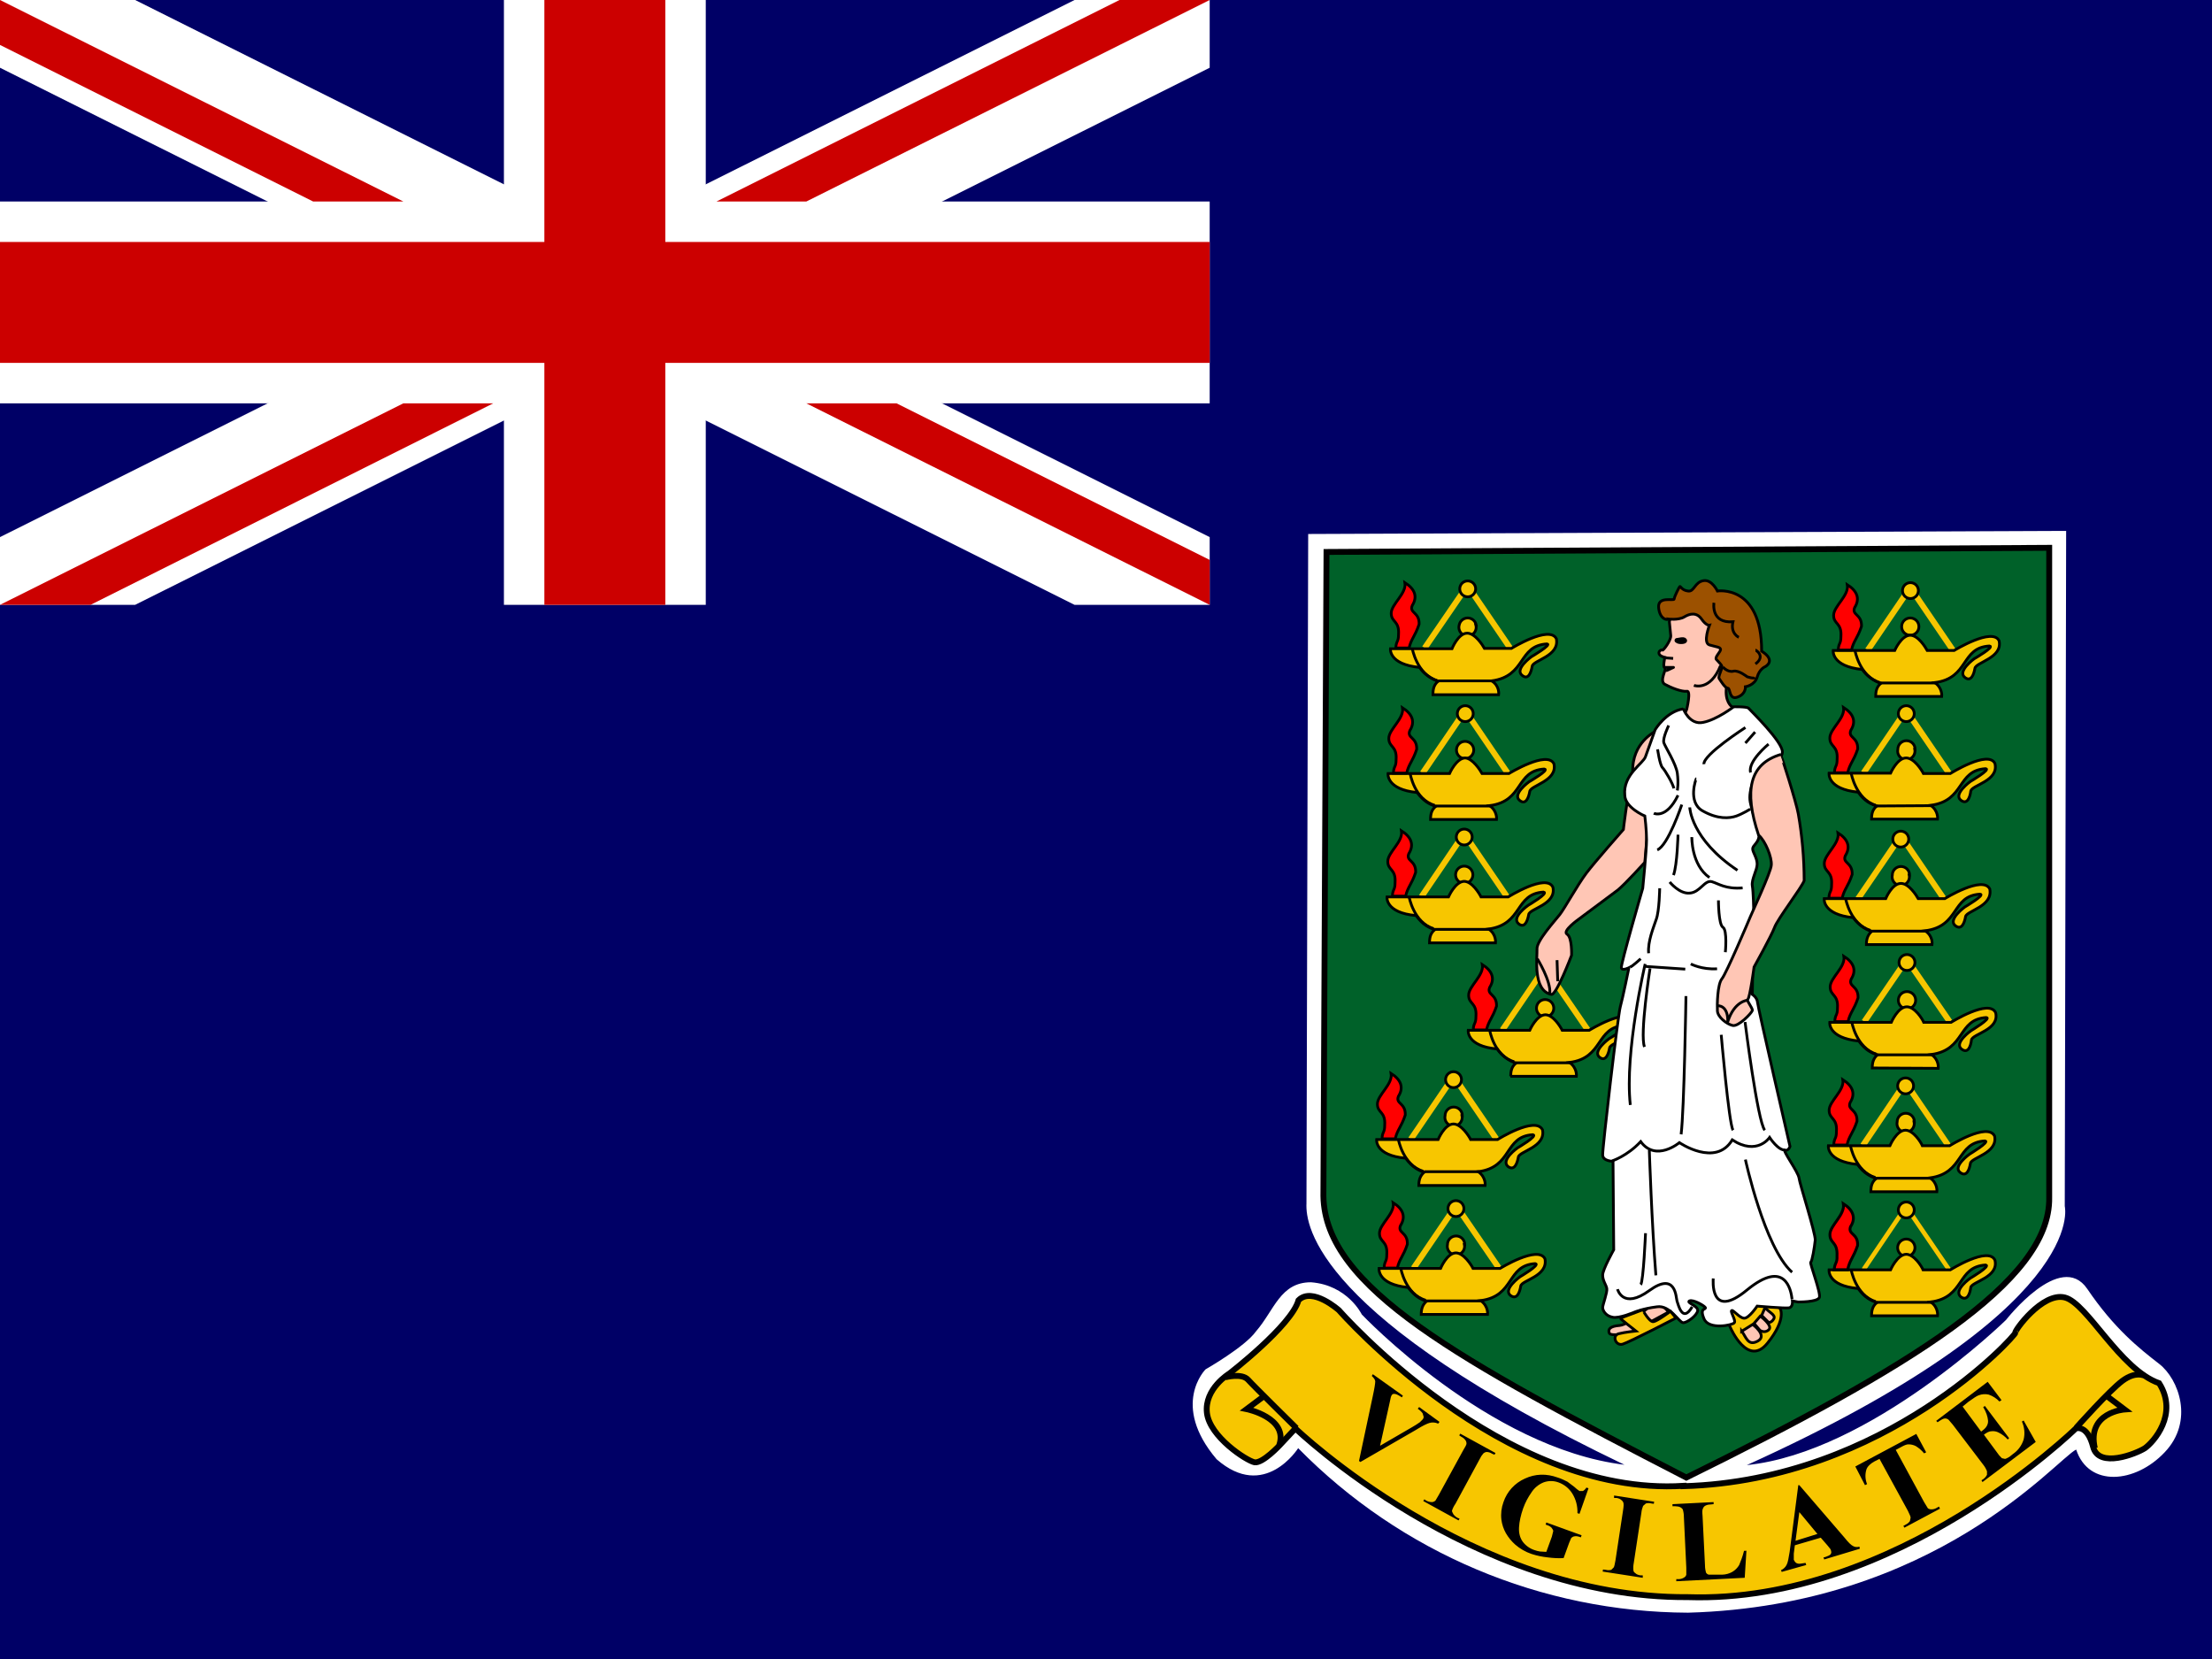
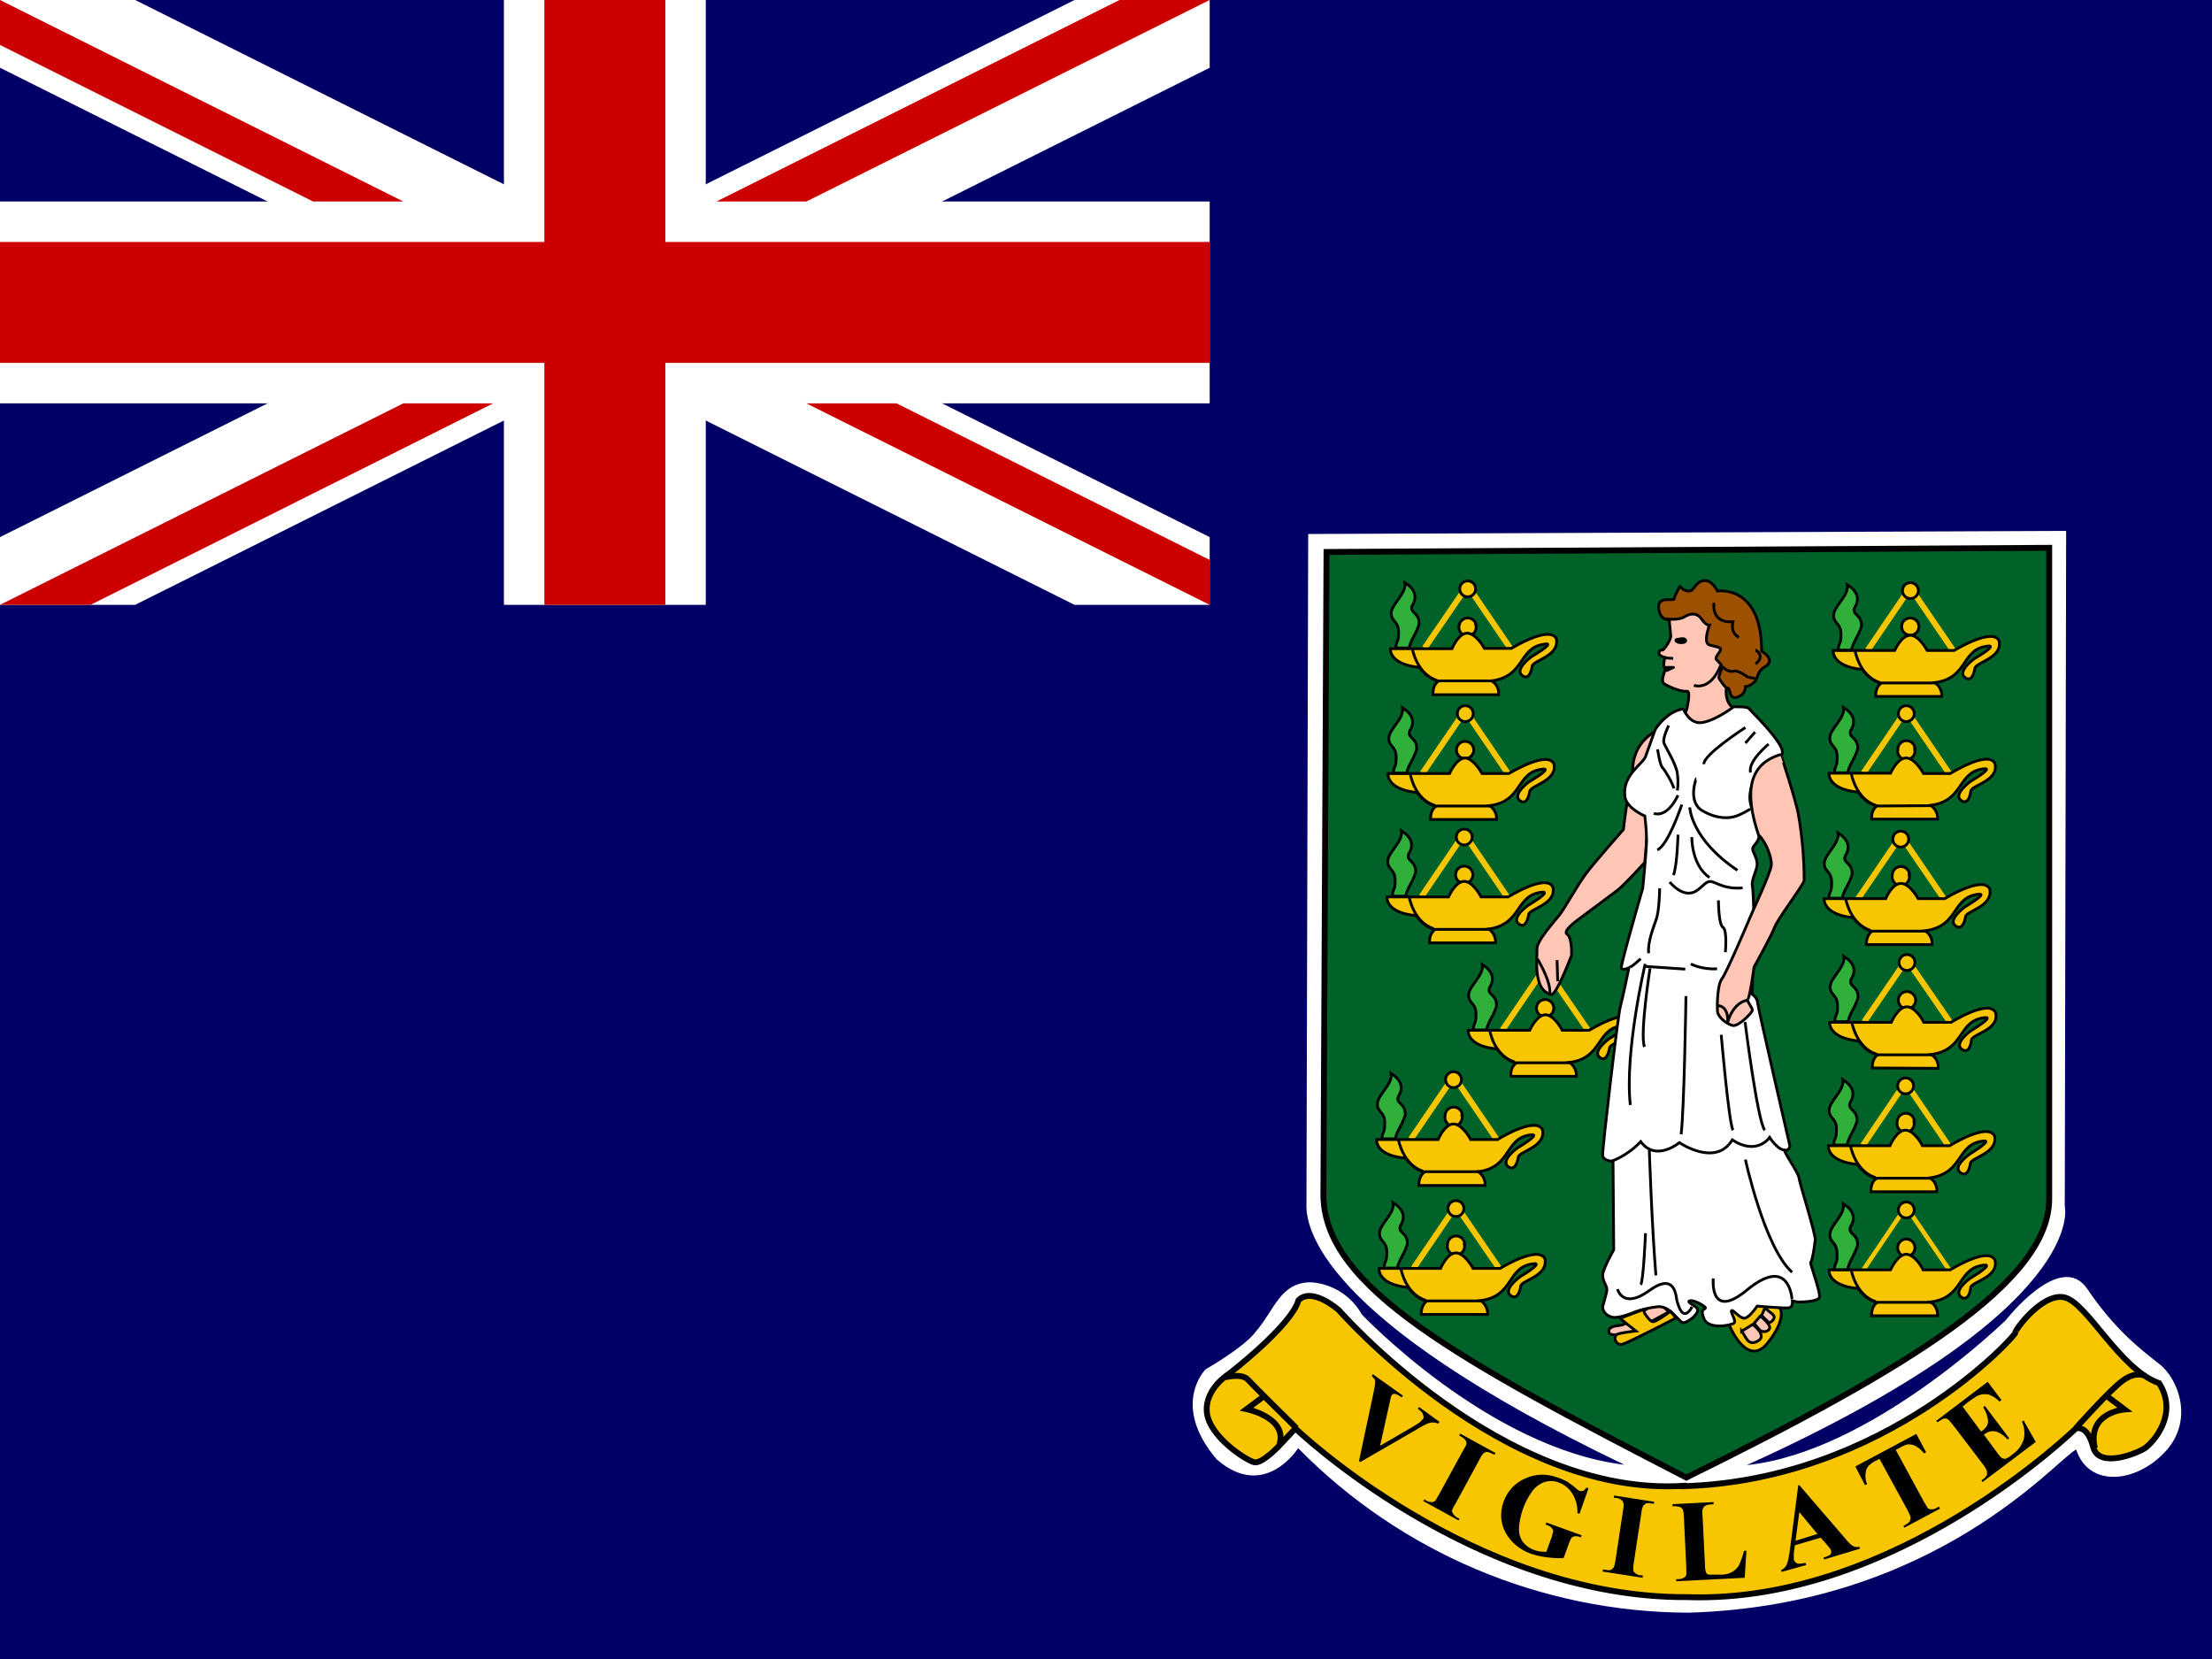
<svg xmlns="http://www.w3.org/2000/svg" xmlns:xlink="http://www.w3.org/1999/xlink" id="flag-icon-css-vg" width="640" height="480">
  <defs>
    <linearGradient id="a">
-       <stop offset="0" stop-color="red" />
+       <stop offset="0" stop-color="#30AF3B" />
      <stop offset="1" stop-color="#ff0" />
    </linearGradient>
    <linearGradient id="c" x1="103.1" x2="92.5" y1="111.3" y2="107.8" gradientTransform="matrix(.64274 0 0 1.4534 -94.7 29.2)" gradientUnits="userSpaceOnUse" xlink:href="#a" />
    <linearGradient id="d" x1="103.1" x2="92.5" y1="111.3" y2="107.8" gradientTransform="matrix(.64274 0 0 1.4534 -94.7 30.2)" gradientUnits="userSpaceOnUse" xlink:href="#a" />
    <linearGradient id="e" x1="103.1" x2="92.5" y1="111.3" y2="107.8" gradientTransform="matrix(.64274 0 0 1.4534 -98 31)" gradientUnits="userSpaceOnUse" xlink:href="#a" />
    <linearGradient id="f" x1="103.1" x2="92.5" y1="111.3" y2="107.8" gradientTransform="matrix(.64274 0 0 1.4534 -94.7 32)" gradientUnits="userSpaceOnUse" xlink:href="#a" />
    <linearGradient id="g" x1="103.1" x2="92.5" y1="111.3" y2="107.8" gradientTransform="matrix(.64274 0 0 1.4534 -94.8 32.8)" gradientUnits="userSpaceOnUse" xlink:href="#a" />
    <linearGradient id="h" x1="103.1" x2="92.5" y1="111.3" y2="107.8" gradientTransform="matrix(.64274 0 0 1.4534 -94.8 33.8)" gradientUnits="userSpaceOnUse" xlink:href="#a" />
    <linearGradient id="i" x1="103.1" x2="92.5" y1="111.3" y2="107.8" gradientTransform="matrix(.64274 0 0 1.4534 -98 33.7)" gradientUnits="userSpaceOnUse" xlink:href="#a" />
    <linearGradient id="j" x1="103.1" x2="92.5" y1="111.3" y2="107.8" gradientTransform="matrix(.64274 0 0 1.4534 -98 32.8)" gradientUnits="userSpaceOnUse" xlink:href="#a" />
    <linearGradient id="k" x1="103.1" x2="92.5" y1="111.3" y2="107.8" gradientTransform="matrix(.64274 0 0 1.4534 -98 32)" gradientUnits="userSpaceOnUse" xlink:href="#a" />
    <linearGradient id="l" x1="103.1" x2="92.5" y1="111.3" y2="107.8" gradientTransform="matrix(.8281 0 0 1.8726 602.8 148.2)" gradientUnits="userSpaceOnUse" xlink:href="#a" />
    <linearGradient id="m" x1="103.1" x2="92.5" y1="111.3" y2="107.8" gradientTransform="matrix(.64274 0 0 1.4534 -98 30.1)" gradientUnits="userSpaceOnUse" xlink:href="#a" />
    <linearGradient id="n" x1="103.1" x2="92.5" y1="111.3" y2="107.8" gradientTransform="matrix(.64274 0 0 1.4534 -95.3 31)" gradientUnits="userSpaceOnUse" xlink:href="#a" />
    <clipPath id="b">
      <path fill-opacity=".7" d="M0 0h640v480H0z" />
    </clipPath>
  </defs>
  <g clip-path="url(#b)">
    <path fill="#006" d="M0 0h960v480H0z" />
    <path fill="#006" fill-rule="evenodd" d="M0 0h350v175H0z" />
    <g stroke-width="1pt">
      <path fill="#fff" d="M0 0v19.6L310.9 175H350v-19.6L39.1 0H0zm350 0v19.6L39.1 175H0v-19.6L310.9 0H350z" />
      <path fill="#fff" d="M145.8 0v175h58.4V0h-58.4zM0 58.3v58.4h350V58.3H0z" />
      <path fill="#c00" d="M0 70v35h350V70H0zM157.5 0v175h35V0h-35zM0 175l116.7-58.3h26L26.2 175H0zM0 0l116.7 58.3H90.6L0 13V0zm207.3 58.3L323.9 0H350L233.3 58.3h-26zM350 175l-116.7-58.3h26.1L350 162v13z" />
    </g>
    <path fill="#fff" fill-rule="evenodd" d="M378.5 154.5l219.3-.9-.4 195.4s7.7 29.7-92 74.9c35.9-3.7 75-42 75-42s15.8-20.3 23.5-9c7.8 11.5 15 17.2 20.8 21.7 5.7 4.4 10.2 16.6 1.6 25.6-8.5 9-22 10.2-25.6-.8-5.7 2.8-40.7 45.2-112.3 47.2A159 159 0 0 1 375.6 419s-9.7 15.4-23.6 3.2c-13.4-15.8-3.2-26-3.2-26s11.4-6.5 14.6-11c5.3-6.1 7-14.2 15.9-14.2 10.6.8 14.7 9.3 14.7 9.3s36.6 38.7 76 43.5c-89-42.7-92.3-69.1-92-75.6l.5-193.7z" />
    <path fill="#006129" fill-rule="evenodd" stroke="#000" stroke-width="1.7" d="M383.8 159.7l209.1-1.2v188c.4 24.4-40.7 49.3-105 81-66.3-34.2-104.5-55-105-81.4l.9-186.4z" />
    <path fill="none" stroke="#f7c600" stroke-width="1.7" d="M409 366.9l12.3-18.1 12.4 18.1" />
    <path fill="#f7c600" fill-rule="evenodd" stroke="#000" stroke-width=".8" d="M423.7 360.1a2.5 2.5 0 1 1-4.9 0 2.5 2.5 0 0 1 5 0z" />
    <path fill="#f7c600" fill-rule="evenodd" stroke="#000" stroke-width=".8" d="M411.2 380.3h19.2s.3-2.4-2-4c10-1.3 7.4-10.2 15.8-10.7 1.6.3-4.4 3.8-4.4 3.8s-5 3.6-2.8 5.4c1.9 1.4 2.7-.9 3-2.7.2-1.7 8-2.8 7-7.9-2-4-13 2.8-13 2.8h-7.8c-.5-1-2.7-4.5-5-4.5-2.6.1-4.4 4.5-4.4 4.5H399s-.6 4.6 8.4 5.5c2 2.6 3.6 3.4 5.3 4-1.1 1-1.5 2.2-1.5 3.8z" />
    <path fill="none" stroke="#000" stroke-width=".8" d="M412.6 376.4h16m-23.3-9.4s1.3 7.5 7.2 9.2" />
    <path fill="url(#c)" fill-rule="evenodd" stroke="#000" stroke-width=".6" d="M66.3 170.5c.5-2.1 1.3-2.5 2.2-5.2.1-2.7-2.2-2.4-1.5-4.1 1.2-1.9.6-3.6-1.6-5 .4 2.4-3 4.7-3 6.7s1.8 1.6 1.6 4.6c0 1.8-.5 1.3-.6 3h3z" transform="translate(316.6 141.4) scale(1.3225)" />
    <path fill="#f7c600" fill-rule="evenodd" stroke="#000" stroke-width=".8" d="M423.5 349.2a2.3 2.3 0 1 1-4.5 0 2.3 2.3 0 0 1 4.5 0z" />
    <path fill="none" stroke="#f7c600" stroke-width="1.7" d="M408.2 329.6l12.4-18.2 12.4 18.2" />
    <path fill="#f7c600" fill-rule="evenodd" stroke="#000" stroke-width=".8" d="M423 322.8a2.5 2.5 0 1 1-4.9 0 2.5 2.5 0 0 1 5 0z" />
    <path fill="#f7c600" fill-rule="evenodd" stroke="#000" stroke-width=".8" d="M410.5 343h19.2s.3-2.4-2-4c10-1.3 7.4-10.2 15.8-10.7 1.6.3-4.4 3.8-4.4 3.8s-5 3.5-2.8 5.4c1.9 1.4 2.7-1 3-2.7.2-1.7 8-2.9 7-7.9-2-4.1-13 2.8-13 2.8h-7.8c-.5-1-2.7-4.5-5-4.5-2.6.1-4.4 4.5-4.4 4.5h-17.8s-.6 4.6 8.4 5.4c2 2.7 3.6 3.4 5.3 4.1-1.1 1-1.5 2.2-1.5 3.8z" />
    <path fill="none" stroke="#000" stroke-width=".8" d="M412 339h15.9m-23.3-9.3s1.3 7.4 7.2 9.2" />
    <path fill="url(#d)" fill-rule="evenodd" stroke="#000" stroke-width=".6" d="M66.3 170.5c.5-2.1 1.3-2.5 2.2-5.2.1-2.7-2.2-2.4-1.5-4.1 1.2-1.9.6-3.6-1.6-5 .4 2.4-3 4.7-3 6.7s1.8 1.6 1.6 4.6c0 1.8-.5 1.3-.6 3h3z" transform="translate(316 104) scale(1.3225)" />
    <path fill="#f7c600" fill-rule="evenodd" stroke="#000" stroke-width=".8" d="M422.8 311.9a2.3 2.3 0 1 1-4.5 0 2.3 2.3 0 0 1 4.5 0z" />
    <path fill="none" stroke="#f7c600" stroke-width="1.7" d="M539.4 295.6l12.3-18 12.4 18" />
    <path fill="#f7c600" fill-rule="evenodd" stroke="#000" stroke-width=".8" d="M554.2 288.9a2.5 2.5 0 1 1-4.9 0 2.5 2.5 0 0 1 4.9 0z" />
    <path fill="#f7c600" fill-rule="evenodd" stroke="#000" stroke-width=".8" d="M541.7 309l19.1.1s.3-2.5-2-4c10-1.4 7.5-10.2 15.9-10.7 1.6.2-4.4 3.8-4.4 3.8s-5 3.5-2.8 5.3c1.9 1.5 2.7-.8 2.9-2.6.3-1.8 8.2-2.9 7-7.9-1.9-4.1-12.9 2.8-12.9 2.8h-7.9c-.4-1-2.6-4.5-4.9-4.5-2.6 0-4.5 4.5-4.5 4.5h-17.8s-.6 4.5 8.4 5.4c2 2.7 3.6 3.4 5.4 4-1.2 1-1.5 2.3-1.5 3.8z" />
    <path fill="none" stroke="#000" stroke-width=".8" d="M543 305.2h16m-23.2-9.4s1.3 7.4 7.1 9.2" />
    <path fill="url(#e)" fill-rule="evenodd" stroke="#000" stroke-width=".6" d="M66.3 170.5c.5-2.1 1.3-2.5 2.2-5.2.1-2.7-2.2-2.4-1.5-4.1 1.2-1.9.6-3.6-1.6-5 .4 2.4-3 4.7-3 6.7s1.8 1.6 1.6 4.6c0 1.8-.5 1.3-.6 3h3z" transform="translate(447 70.1) scale(1.3225)" />
    <path fill="#f7c600" fill-rule="evenodd" stroke="#000" stroke-width=".8" d="M554 278a2.3 2.3 0 1 1-4.5 0 2.3 2.3 0 0 1 4.5 0z" />
    <path fill="none" stroke="#f7c600" stroke-width="1.7" d="M411.3 259.4l12.3-18.2 12.4 18.2" />
    <path fill="#f7c600" fill-rule="evenodd" stroke="#000" stroke-width=".8" d="M426.1 252.6a2.5 2.5 0 1 1-4.9 0 2.5 2.5 0 0 1 4.9 0z" />
    <path fill="#f7c600" fill-rule="evenodd" stroke="#000" stroke-width=".8" d="M413.6 272.8h19.1s.3-2.5-2-4c10-1.4 7.5-10.2 15.9-10.7 1.6.3-4.4 3.8-4.4 3.8s-5.1 3.5-2.8 5.4c1.8 1.4 2.6-1 2.9-2.7.2-1.7 8.1-2.9 7-7.9-1.9-4.1-12.9 2.8-12.9 2.8h-7.9c-.5-1-2.6-4.5-4.9-4.5-2.6.1-4.5 4.5-4.5 4.5h-17.8s-.6 4.6 8.4 5.4c2 2.7 3.6 3.4 5.4 4.1-1.2 1-1.5 2.2-1.5 3.8z" />
    <path fill="none" stroke="#000" stroke-width=".8" d="M415 268.9h16m-23.3-9.4s1.3 7.4 7.1 9.2" />
    <path fill="url(#f)" fill-rule="evenodd" stroke="#000" stroke-width=".6" d="M66.3 170.5c.5-2.1 1.3-2.5 2.2-5.2.1-2.7-2.2-2.4-1.5-4.1 1.2-1.9.6-3.6-1.6-5 .4 2.4-3 4.7-3 6.7s1.8 1.6 1.6 4.6c0 1.8-.5 1.3-.6 3h3z" transform="translate(319 33.8) scale(1.3225)" />
    <path fill="#f7c600" fill-rule="evenodd" stroke="#000" stroke-width=".8" d="M425.9 241.7a2.3 2.3 0 1 1-4.5 0 2.3 2.3 0 0 1 4.5 0z" />
    <path fill="none" stroke="#f7c600" stroke-width="1.7" d="M411.6 223.7l12.3-18.1 12.4 18.2" />
    <path fill="#f7c600" fill-rule="evenodd" stroke="#000" stroke-width=".8" d="M426.4 217a2.5 2.5 0 1 1-5 0 2.5 2.5 0 0 1 5 0z" />
    <path fill="#f7c600" fill-rule="evenodd" stroke="#000" stroke-width=".8" d="M413.9 237.1H433s.3-2.4-2-4c10-1.3 7.4-10.1 15.8-10.6 1.7.2-4.4 3.7-4.4 3.7s-5 3.6-2.7 5.4c1.8 1.4 2.6-.9 2.9-2.6.2-1.8 8.1-3 7-8-1.9-4-13 2.8-13 2.8h-7.8c-.5-.9-2.7-4.4-4.9-4.5-2.6.1-4.5 4.5-4.5 4.5h-17.8s-.6 4.6 8.4 5.5c2 2.6 3.6 3.4 5.4 4-1.2 1-1.5 2.2-1.5 3.8z" />
    <path fill="none" stroke="#000" stroke-width=".8" d="M415.3 233.2h15.9m-23.2-9.4s1.2 7.5 7.1 9.2" />
    <path fill="url(#g)" fill-rule="evenodd" stroke="#000" stroke-width=".6" d="M66.3 170.5c.5-2.1 1.3-2.5 2.2-5.2.1-2.7-2.2-2.4-1.5-4.1 1.2-1.9.6-3.6-1.6-5 .4 2.4-3 4.7-3 6.7s1.8 1.6 1.6 4.6c0 1.8-.5 1.3-.6 3h3z" transform="translate(319.3 -1.8) scale(1.3225)" />
    <path fill="#f7c600" fill-rule="evenodd" stroke="#000" stroke-width=".8" d="M426.2 206a2.3 2.3 0 1 1-4.5 0 2.3 2.3 0 0 1 4.5 0z" />
    <path fill="none" stroke="#f7c600" stroke-width="1.7" d="M412.2 187.5l12.4-18.1 12.4 18.2" />
    <path fill="#f7c600" fill-rule="evenodd" stroke="#000" stroke-width=".8" d="M427 180.8a2.5 2.5 0 1 1-4.8 0 2.5 2.5 0 0 1 4.9 0z" />
    <path fill="#f7c600" fill-rule="evenodd" stroke="#000" stroke-width=".8" d="M414.6 201h19s.4-2.5-2-4c10.1-1.4 7.5-10.2 16-10.7 1.5.2-4.5 3.7-4.5 3.7s-5 3.6-2.7 5.4c1.8 1.5 2.6-.9 2.9-2.6.2-1.8 8-2.9 7-8-2-4-13 2.8-13 2.8h-7.8c-.5-.9-2.7-4.4-5-4.4-2.6 0-4.4 4.5-4.4 4.5h-17.8s-.6 4.5 8.4 5.4a10.8 10.8 0 0 0 5.4 4c-1.2 1-1.5 2.2-1.5 3.8z" />
    <path fill="none" stroke="#000" stroke-width=".8" d="M416 197h15.9m-23.3-9.4s1.3 7.5 7.2 9.3" />
    <path fill="url(#h)" fill-rule="evenodd" stroke="#000" stroke-width=".6" d="M66.3 170.5c.5-2.1 1.3-2.5 2.2-5.2.1-2.7-2.2-2.4-1.5-4.1 1.2-1.9.6-3.6-1.6-5 .4 2.4-3 4.7-3 6.7s1.8 1.6 1.6 4.6c0 1.8-.5 1.3-.6 3h3z" transform="translate(320 -38) scale(1.3225)" />
    <path fill="#f7c600" fill-rule="evenodd" stroke="#000" stroke-width=".8" d="M426.9 169.9a2.3 2.3 0 1 1-4.5 0 2.3 2.3 0 0 1 4.5 0z" />
    <path fill="none" stroke="#f7c600" stroke-width="1.7" d="M540.4 188.1l12.3-18.1 12.4 18.2" />
    <path fill="#f7c600" fill-rule="evenodd" stroke="#000" stroke-width=".8" d="M555.2 181.3a2.5 2.5 0 1 1-5 0 2.5 2.5 0 0 1 5 0z" />
    <path fill="#f7c600" fill-rule="evenodd" stroke="#000" stroke-width=".8" d="M542.7 201.5h19.1s.3-2.4-2-4c10-1.3 7.4-10.1 15.8-10.6 1.7.2-4.4 3.7-4.4 3.7s-5 3.6-2.7 5.4c1.8 1.4 2.6-.9 2.9-2.6.2-1.8 8.1-3 7-8-1.9-4-13 2.8-13 2.8h-7.8c-.5-.9-2.6-4.4-4.9-4.4-2.6 0-4.5 4.4-4.5 4.4h-17.8s-.6 4.6 8.4 5.5a10.8 10.8 0 0 0 5.4 4c-1.2 1-1.5 2.2-1.5 3.8z" />
    <path fill="none" stroke="#000" stroke-width=".8" d="M544 197.6h16m-23.3-9.4s1.3 7.5 7.2 9.3" />
    <path fill="url(#i)" fill-rule="evenodd" stroke="#000" stroke-width=".6" d="M66.3 170.5c.5-2.1 1.3-2.5 2.2-5.2.1-2.7-2.2-2.4-1.5-4.1 1.2-1.9.6-3.6-1.6-5 .4 2.4-3 4.7-3 6.7s1.8 1.6 1.6 4.6c0 1.8-.5 1.3-.6 3h3z" transform="translate(448 -37.4) scale(1.3225)" />
    <path fill="#f7c600" fill-rule="evenodd" stroke="#000" stroke-width=".8" d="M555 170.4a2.3 2.3 0 1 1-4.5 0 2.3 2.3 0 0 1 4.5 0z" />
    <path fill="none" stroke="#f7c600" stroke-width="1.7" d="M539.2 223.6l12.3-18.1 12.4 18.2" />
    <path fill="#f7c600" fill-rule="evenodd" stroke="#000" stroke-width=".8" d="M554 216.8a2.5 2.5 0 1 1-4.9 0 2.5 2.5 0 0 1 5 0z" />
    <path fill="#f7c600" fill-rule="evenodd" stroke="#000" stroke-width=".8" d="M541.5 237h19.1s.3-2.4-2-4c10-1.3 7.5-10.1 15.9-10.6 1.6.2-4.4 3.7-4.4 3.7s-5 3.6-2.8 5.4c1.9 1.5 2.7-.9 2.9-2.6.3-1.8 8.2-2.9 7-8-1.9-4-12.9 2.9-12.9 2.9h-7.8c-.5-1-2.7-4.5-5-4.5-2.6 0-4.5 4.4-4.5 4.4h-17.8s-.6 4.6 8.4 5.5c2 2.7 3.6 3.4 5.4 4-1.2 1-1.5 2.2-1.5 3.8z" />
    <path fill="none" stroke="#000" stroke-width=".8" d="M542.9 233.2l16-.1m-23.3-9.4s1.3 7.5 7.1 9.3" />
    <path fill="url(#j)" fill-rule="evenodd" stroke="#000" stroke-width=".6" d="M66.3 170.5c.5-2.1 1.3-2.5 2.2-5.2.1-2.7-2.2-2.4-1.5-4.1 1.2-1.9.6-3.6-1.6-5 .4 2.4-3 4.7-3 6.7s1.8 1.6 1.6 4.6c0 1.8-.5 1.3-.6 3h3z" transform="translate(446.9 -1.9) scale(1.3225)" />
    <path fill="#f7c600" fill-rule="evenodd" stroke="#000" stroke-width=".8" d="M553.8 206a2.3 2.3 0 1 1-4.5 0 2.3 2.3 0 0 1 4.5 0z" />
    <path fill="none" stroke="#f7c600" stroke-width="1.7" d="M537.6 260l12.4-18.2 12.4 18.2" />
    <path fill="#f7c600" fill-rule="evenodd" stroke="#000" stroke-width=".8" d="M552.4 253.2a2.5 2.5 0 1 1-4.9 0 2.5 2.5 0 0 1 5 0z" />
    <path fill="#f7c600" fill-rule="evenodd" stroke="#000" stroke-width=".8" d="M540 273.3h19s.4-2.4-2-4c10.1-1.3 7.5-10.1 15.9-10.6 1.6.2-4.4 3.7-4.4 3.7s-5 3.6-2.8 5.4c1.9 1.5 2.7-.9 3-2.6s8-2.9 7-8c-2-4-13 2.8-13 2.8H555c-.5-.9-2.7-4.4-5-4.4-2.6 0-4.4 4.4-4.4 4.4h-17.8s-.6 4.6 8.4 5.5a10.8 10.8 0 0 0 5.3 4c-1.1 1-1.5 2.2-1.5 3.8z" />
    <path fill="none" stroke="#000" stroke-width=".8" d="M541.3 269.4h16M534 260s1.3 7.4 7.2 9.2" />
    <path fill="url(#k)" fill-rule="evenodd" stroke="#000" stroke-width=".6" d="M66.3 170.5c.5-2.1 1.3-2.5 2.2-5.2.1-2.7-2.2-2.4-1.5-4.1 1.2-1.9.6-3.6-1.6-5 .4 2.4-3 4.7-3 6.7s1.8 1.6 1.6 4.6c0 1.8-.5 1.3-.6 3h3z" transform="translate(445.3 34.4) scale(1.3225)" />
    <path fill="#f7c600" fill-rule="evenodd" stroke="#000" stroke-width=".8" d="M552.2 242.3a2.3 2.3 0 1 1-4.5 0 2.3 2.3 0 0 1 4.5 0z" />
    <path fill="none" stroke="#f7c600" stroke-width="1.3" d="M539.2 367.3l12.3-18.2 12.4 18.2" />
    <path fill="#f7c600" fill-rule="evenodd" stroke="#000" stroke-width=".8" d="M554 360.5a2.5 2.5 0 1 1-4.9 0 2.5 2.5 0 0 1 4.9 0z" />
    <path fill="#f7c600" fill-rule="evenodd" stroke="#000" stroke-width=".8" d="M541.5 380.7h19.1s.3-2.5-2-4c10-1.3 7.5-10.2 15.9-10.7 1.6.3-4.4 3.8-4.4 3.8s-5 3.5-2.8 5.4c1.9 1.4 2.7-1 2.9-2.7.3-1.7 8.2-2.9 7-7.9-1.9-4.1-12.9 2.8-12.9 2.8h-7.9c-.4-1-2.6-4.5-4.9-4.5-2.6.1-4.5 4.5-4.5 4.5h-17.8s-.6 4.6 8.4 5.4c2 2.7 3.6 3.4 5.4 4.1-1.2 1-1.5 2.2-1.5 3.8z" />
    <path fill="none" stroke="#000" stroke-width=".8" d="M542.9 376.8h16m-23.3-9.4s1.3 7.4 7.1 9.2" />
    <path fill="url(#l)" fill-rule="evenodd" stroke="#000" stroke-width=".8" d="M814.5 330.3c.6-2.8 1.6-3.3 2.8-6.8.2-3.5-2.8-3-2-5.3 1.6-2.4.8-4.7-2-6.5.5 3.2-3.8 6.1-3.8 8.7 0 2.6 2.2 2 2 6 .1 2.2-.6 1.7-.8 3.9h3.8z" transform="translate(-301.5 28.3) scale(1.0265)" />
    <path fill="#f7c600" fill-rule="evenodd" stroke="#000" stroke-width=".8" d="M553.8 349.6a2.3 2.3 0 1 1-4.5 0 2.3 2.3 0 0 1 4.5 0z" />
    <path fill="none" stroke="#f7c600" stroke-width="1.7" d="M539 331.4l12.3-18.2 12.4 18.2" />
    <path fill="#f7c600" fill-rule="evenodd" stroke="#000" stroke-width=".8" d="M553.8 324.6a2.5 2.5 0 1 1-4.9 0 2.5 2.5 0 0 1 5 0z" />
    <path fill="#f7c600" fill-rule="evenodd" stroke="#000" stroke-width=".8" d="M541.3 344.8h19.1s.3-2.5-2-4c10-1.4 7.5-10.2 15.9-10.7 1.6.2-4.4 3.8-4.4 3.8s-5 3.5-2.8 5.3c1.9 1.5 2.7-.8 3-2.6.2-1.7 8-2.9 7-7.9-2-4.1-13 2.8-13 2.8h-7.9c-.4-1-2.6-4.5-4.9-4.5-2.6 0-4.5 4.5-4.5 4.5H529s-.6 4.5 8.4 5.4c2 2.7 3.7 3.4 5.4 4.1-1.2 1-1.5 2.2-1.5 3.8z" />
    <path fill="none" stroke="#000" stroke-width=".8" d="M542.7 340.9h16m-23.3-9.4s1.3 7.4 7.2 9.2" />
    <path fill="url(#m)" fill-rule="evenodd" stroke="#000" stroke-width=".6" d="M66.3 170.5c.5-2.1 1.3-2.5 2.2-5.2.1-2.7-2.2-2.4-1.5-4.1 1.2-1.9.6-3.6-1.6-5 .4 2.4-3 4.7-3 6.7s1.8 1.6 1.6 4.6c0 1.8-.5 1.3-.6 3h3z" transform="translate(446.7 105.8) scale(1.3225)" />
    <path fill="#f7c600" fill-rule="evenodd" stroke="#000" stroke-width=".8" d="M553.6 313.7a2.3 2.3 0 1 1-4.5 0 2.3 2.3 0 0 1 4.5 0z" />
    <path fill="none" stroke="#f7c600" stroke-width="1.7" d="M434.7 298l12.3-18.1 12.4 18.1" />
    <path fill="#f7c600" fill-rule="evenodd" stroke="#000" stroke-width=".8" d="M449.5 291.2a2.5 2.5 0 1 1-4.9 0 2.5 2.5 0 0 1 4.9 0z" />
    <path fill="#f7c600" fill-rule="evenodd" stroke="#000" stroke-width=".8" d="M437 311.4h19.1s.3-2.4-2-4c10-1.3 7.5-10.2 15.9-10.7 1.6.3-4.4 3.8-4.4 3.8s-5 3.6-2.8 5.4c1.8 1.4 2.6-1 2.9-2.7s8.1-2.8 7-7.9c-1.9-4-12.9 2.8-12.9 2.8H452c-.5-1-2.6-4.5-4.9-4.5-2.6.1-4.5 4.5-4.5 4.5h-17.8s-.6 4.6 8.4 5.4a10.8 10.8 0 0 0 5.4 4.1c-1.2 1-1.5 2.2-1.5 3.8z" />
    <path fill="none" stroke="#000" stroke-width=".8" d="M438.4 307.5h16M431 298s1.2 7.5 7.1 9.2" />
    <path fill="url(#n)" fill-rule="evenodd" stroke="#000" stroke-width=".6" d="M66.3 170.5c.5-2.1 1.3-2.5 2.2-5.2.1-2.7-2.2-2.4-1.5-4.1 1.2-1.9.6-3.6-1.6-5 .4 2.4-3 4.7-3 6.7s1.8 1.6 1.6 4.6c0 1.8-.5 1.3-.6 3h3z" transform="translate(342.4 72.5) scale(1.3225)" />
    <path fill="#f7c600" fill-rule="evenodd" stroke="#000" stroke-width=".8" d="M449.3 280.3a2.3 2.3 0 1 1-4.5 0 2.3 2.3 0 0 1 4.5 0z" />
    <g stroke="#000">
      <path fill="#f7c600" fill-rule="evenodd" stroke-width=".8" d="M500.7 384.2s5 11.5 10.7 4.4 3.6-10.1 3.6-10.1l-12.7-7-3.8 8 2.2 4.7z" />
      <path fill="#ffc6b5" fill-rule="evenodd" stroke-width=".8" d="M511.7 382.6s.8.2 1.5-1-1.5-1.9-2.5-3.3l-1 2.3 2 2zm-28.9-3l-11.2 6.1s-5.6 1.1-6 0c-.4-1.1.2-2 3-2.2 3-.2 10.9-7.4 10.9-7.4l3.3 3.5zm.2-199.7l.4 4c.1 1.4-2.2 4.4-2.4 4.2s-1.2.2-1 1 1.7 1.1 1.7 1.1-.7 3 0 3c.7.2-1.8 3.8 0 4.8s4.9 2.2 6.3 2c1.4-.4 0 5.3 0 5.3l-4 8.3 21.5-2.2-4.5-7s-2-1.4-1.5-5.5c.6-4-.3-22.2-.3-22.2l-15.2-2-1 5.2zm-4 31.7s-6.9 3.2-6.6 11.8c-1.8 8.3-2.7 16.6-2.7 16.6s-8.2 9.3-10.7 12.6-6.3 10.2-7.7 12-6.8 7.7-6.6 10c.1 2.2-1.3 12 4.1 13.1 1.4.6 5.9-11.3 5.9-11.3s.2-5.2-1.3-6.1 3.3-4.3 3.3-4.3l11.4-8.5c2.1-1.7 7.8-8 7.8-8l3.2-38z" />
      <path fill="#fff" fill-rule="evenodd" stroke-width=".8" d="M487 205s1.8 4.9 5.8 4c4-.8 8.8-4.5 8.8-4.5s3.7-.1 4.3.4c.5.6 10.1 9.9 9.8 12.8-.3 2.9-4.4 2-6 4s-4 6.8-3.3 10.4 2.8 8.3 2.5 10.1-1.8 2.4-1.8 3.4 1.3 2.6 1.3 4.4-1.7 4.4-1.4 6.3c.3 1.7.4 7 .4 7l-.4 24.4s1.4.9 1.5 2.3c.1 1.4 9.4 41.7 9.4 41.7s-.4 1.3-1.4 1.1 3.8 6.3 4 8 4.8 16 4.7 18c-.2 2-.9 6.2-1.3 6.4-.4.1 3 8.9 2.5 10.2-.6 1.4-6.2 1.3-6.2 1.3l-1.6-.3s.2 1.8-1 2-9.2-.5-9.2-.5-2.4 3.6-3.8 3.5c-1.4-.1-3.2-2.6-3.6-2.2-.4.4 1.3 2.8.8 3.5-.4.7-7.5 2.2-8.8-1.2-1.4-3.3.8-2.5.4-3.2-.4-.6-3.6-2.4-4.6-1.9s2.5 1.4 2.4 2.8c-.2 1.4-3 3.5-4.2 3.5s-3.8-5.2-7.6-4.6c-4 .5-6.4 1.5-6.4 1.5s-4.6 2-6.5 1.5c-2-.4-2.8-2-2.8-2.8 0-.8 1.4-4.4 1.2-5.5s-1.2-2.2-1.2-3.9c0-1.6 3.2-7.3 3.2-7.3l-.2-25.6s-2.9 0-3-1.8 4.4-40.4 5.1-42.9c.7-2.5 2.5-11.3 2.5-11.3s-2 1-2.2 0 6.2-23 6.2-23 1.1-11 1.1-14c0-2.9-.5-6.9-.5-6.9s-5.7-2.4-5.8-6c-.6-6 5.4-9.2 6-11.2l2.8-7.8s3.1-5.2 8.1-6z" />
      <path fill="#f7c600" fill-rule="evenodd" stroke-width=".8" d="M485 381.3s-13.5 7-15.5 7.6c-2 .6-3.2-2.4-1.2-3 2-.5 5-.8 5-.8s-4.6-3.6-4.5-3.7l6.4-2.4c.1 0 2 3.6 3.2 3.4s4.9-3 4.9-3l1.6 1.9z" />
      <path fill="#ffc6b5" fill-rule="evenodd" stroke-width=".8" d="M503.9 385.1c1.3 1.7 1.8 4.5 4.7 2.9s-1.5-4.8-1.5-4.8l-3.2 2zm5.3-.2s1.4 1 2.6-.2-2.5-3.9-2.5-3.9l-1.8 2.1 1.7 2z" />
      <path fill="none" stroke-width=".8" d="M505 210.5s-12.3 7.9-12 10.6m14.8-9.3S505 215 505 215m6.7.3s-6.1 5-5.2 8.2m-23.7-13.6s-1.8 3.7-1.4 5c.4 1.2 3.5 6 3.9 8.8.4 3 0 5 0 5m-5.7-11.9s.6 4.4 1.4 5.3c.8.8 3 4.6 3.3 6m-5.8 7.2s3.6 1.8 7-5.2m5.3-4.8c-.1 0-2.6 6.8 1.8 9.3s7.8 2.2 9.8 1.5c1.9-.7 4-2 4-2m-17.5-.5s.3 9.2 13.8 18.2m-13.2-9.6s-.2 8 5.1 11.7m-8-21.1s-4 11.9-7.1 13.1m6-4.4s-.2 8.6-1.3 11.7m-1.1 2s2.8 3.5 5.8 3.2c3-.2 4.3-3.9 6.4-3.3 2 .6 4 2.2 8.9 1.8m-7 3.6s0 7 1.3 7.8.7 7.2.7 7.2M480.2 257s-.1 6.6-1 9c-.8 2.4-2.5 6.4-2.2 9.8m-5.3 4c.7-.3 3-2.4 3-2.4m1.3 1.5s-6 25.5-4.3 40.8m5.7-39.5s-3 19.1-1.6 22.7m.1-23.3l11.7.8m1.6-1.5s3.2 1.7 7.6 1.4m-9 7.9s-.5 32.7-1.4 40m18.5-32.5s3.6 28.7 5.7 31.3M498 299.4s2.2 25.4 3.4 27.6m-35 8.9s4.4-1.4 8.3-5.6c4.4 6 11.2.3 11.2.3s10.5 7.2 15.3-.8c7.2 4.7 10.8-.7 10.8-.7s2.6 4 4.6 3.6m-11.6 2.8s5.5 25.4 13.5 32.6m-41.3-35.3s.7 21.3 1.9 36.2m-3-12.2s-.6 14-1.4 14.9M468 373s1.5 6 9.2.4 7.7 2 8 3c.3.7 1.5 6.7 4.4 1.7m6.1-8.2s-1.2 12.4 9.8 3.3c11-9 12.7 0 13 2.7" />
      <path fill="#9c5100" fill-rule="evenodd" stroke-width=".8" d="M482.6 179.1s3 .4 4.7-.6c1.6-1 3.6-1.4 5 .6s2.3 1.8 2.3 1.8-2 5.1 0 5.7c2.1.6 3 .6 3.2 1.2.2.7-1.8 2.3-1.2 3 .5.6 1.5 1.5 1.6 2 .2.6-1.2 3-.8 3.5.4.6 1.7 2.8 2.5 2.8s.3 3.5 2.8 2.6 2.3-3 2.3-3 2.7-.4 3.4-2.8c.7-2.4 2.3-3 2.3-3s3.4-1.7-1-4.5c0-19.4-12.8-17.4-12.8-17.4s-1.6-3.4-4-3c-2.6.4-2.7 3.3-4.5 3-1.8-.2-2.2-1.5-2.4-1.3-.1.1-1.6 2.9-1.6 3.6 0 .7-4.9-1-4.5 2.6s2.8 3.5 2.7 3.2z" />
      <path fill="none" stroke-width=".8" d="M495.9 174.4s-1 6 5.5 5.5c-.8 3.4 1.7 4.5 1.7 4.5m4.8 3.7c.2 0 3 1.8 0 4m-9.4.9s1.4 1.6 3 1.2c1.5-.4 4 1.6 4 1.6s2 .7 2.3.2m-17.7 2.3s4.7 1.8 7.7-5.7m-16.5-2.3l2.8.2" />
      <path fill="none" stroke-linejoin="round" stroke-width=".8" d="M481.7 193.1h2.5l-2.2 1" />
      <path fill="none" stroke-linejoin="round" stroke-width="1.4" d="M485.2 185.3c.4 0 2-.5 2.2 0 .3.3-1.6.6-2.2 0z" />
      <path fill="#ffc6b5" fill-rule="evenodd" stroke-width=".8" d="M515.2 218.3c.1 0 4.5 13.7 5.1 17.2a112 112 0 0 1 1.7 19.3c-.7 2-7.8 11.2-8.6 13.6-.9 2.4-5.9 11.4-5.9 11.4s-1.2 8.9-1.8 9.3c-.5.4 1.5 2.6 1.3 3.3-.3.8-4 4.7-5.7 4.3-1.7-.4-4.3-2.4-4.4-4.2s0-7.7 1.3-9.3 7.8-16.9 8.2-17.9c.4-1 6-13 6.1-15 .2-2.2-1.7-7-3.7-8.7-4.3-12.9-2.6-20.6 6.4-23.3z" />
      <path fill="none" stroke-width=".8" d="M450.5 277.8l.2 6.1m-5.9-6.5s4 6.5 3.6 10" />
      <path fill="none" stroke-linejoin="round" stroke-width=".8" d="M497 291s3-.3 2.9 4.6c1.9-6 5.7-6.2 5.7-6.2" />
    </g>
    <path fill="#f7c600" fill-rule="evenodd" stroke="#000" stroke-width="1.7" d="M487.1 430c58.6-1.7 96.5-44 96-44.4-.4-.4 7.8-11.8 14.3-10.2 6.5 1.6 15.9 20.8 27.3 24.8 5.7 9-1.7 17.1-4.1 18.8-2.5 1.6-13.4 6-15-.4-1.7-6.6-5-5.3-5-5.3s-52 50.8-112.3 48.8c-62.2.4-113.5-48.8-113.5-48.8l-4.5 4.8s-4.9 5.3-7.3 5c-2.4-.5-13-7.4-13.8-14.3-.8-7 6.5-11.4 6.5-11.4s17.9-13.8 20-21.2c4-4 11.7 2.9 11.7 2.9s47.2 54.1 99.7 50.8z" />
    <path fill="none" stroke="#000" stroke-width="1.7" d="M354.5 398.5s4.8-1.3 6.6.7c1.8 2 14 14 14 14" />
    <path fill="none" stroke="#000" stroke-width="1.7" d="M365.5 404.1l-4.8 3.6s12.2 2.5 9.4 10.5M620.3 398s-2.4-1.3-6.2 1.5c-3.8 2.8-13.4 13.6-13.4 13.6" />
    <path fill="none" stroke="#000" stroke-width="1.7" d="M609.4 403.8l5.3 4s-11 .8-8.6 11.2" />
    <path d="M416.5 411.4l-.4.5a3.6 3.6 0 0 0-2.5-.2c-.7.2-2 .8-3.9 2l-16.1 9.3-.4-.3 4-18.8c.5-2.3.7-3.7.7-4.2s-.4-1-1-1.6l.3-.5 8.7 6.2-.3.5-.3-.2c-.8-.5-1.4-.8-1.8-.8a.8.8 0 0 0-.8.3 2.4 2.4 0 0 0-.3.7l-.5 2.3-2.6 11.7 9.3-5.4a26 26 0 0 0 2.2-1.4l.8-.8c.2-.2.3-.5.3-.8l-.3-1a5.2 5.2 0 0 0-1.4-1.3l.4-.5 5.9 4.3m5.8 28l-.3.5-10.2-5.6.3-.5.6.4c.6.3 1.1.4 1.6.4.3 0 .6-.1 1-.4l1-1.7 7-12.8c.6-1 1-1.7 1-2a1.6 1.6 0 0 0-.3-1c-.3-.4-.6-.7-1.2-1l-.6-.4.3-.5 10.2 5.6-.3.5-.7-.3a3 3 0 0 0-1.5-.5c-.3 0-.6.1-1 .4a6.8 6.8 0 0 0-1.1 1.7l-7 12.9a7.3 7.3 0 0 0-1 2c0 .3.2.6.4 1 .2.3.6.7 1.1 1l.7.3m37.3-8.8L457 438l-.6-.2a10 10 0 0 0-1.5-5.7 7.8 7.8 0 0 0-4-3.2 6.2 6.2 0 0 0-4.3 0 7.5 7.5 0 0 0-3.5 2.9 19.4 19.4 0 0 0-2.4 4.6c-.7 2-1.1 3.8-1.2 5.5s.3 3.1 1.1 4.2a7 7 0 0 0 3.4 2.4 8.6 8.6 0 0 0 1.6.4l1.8.1 1.6-4.4.4-1.6c0-.3-.2-.6-.5-1a2.8 2.8 0 0 0-1.2-.7l-.5-.2.2-.6 10.2 3.7-.2.6c-.8-.3-1.4-.4-1.8-.3-.3 0-.7.2-1 .5l-.6 1.4-1.6 4.4c-1.5.1-3 0-4.6-.2a22.8 22.8 0 0 1-4.7-1 14.1 14.1 0 0 1-4.7-2.7 13.6 13.6 0 0 1-2.7-3.3 10.9 10.9 0 0 1-1.3-3.9 11 11 0 0 1 .6-5.1 11.4 11.4 0 0 1 6.2-6.8c3-1.4 6.2-1.5 9.5-.3 1 .3 2 .8 2.8 1.2l2 1.5a10 10 0 0 0 1.5 1.2h1a3 3 0 0 0 1-1l.6.2m15.7 25.3v.6l-11.6-1.8.1-.6.8.1a3 3 0 0 0 1.6 0l.7-.7c.2-.3.3-1 .5-2l2.2-14.5c.2-1.2.2-1.9.1-2.2a1.6 1.6 0 0 0-.6-.8c-.3-.3-.8-.5-1.4-.6h-.7v-.7l11.6 1.8-.1.6-.7-.1a3 3 0 0 0-1.6 0l-.8.7a7 7 0 0 0-.5 2l-2.2 14.5a7.3 7.3 0 0 0-.1 2.2c0 .3.3.6.6.8.3.3.8.5 1.4.6h.7m30-7.2l-.5 7.9-19.8 1v-.6h.7a3 3 0 0 0 1.6-.5c.3-.2.5-.4.6-.8v-2l-.7-14.7a7.3 7.3 0 0 0-.3-2.1c-.1-.3-.4-.5-.7-.7-.4-.2-1-.3-1.5-.3h-.8v-.6l11.9-.6v.6l-1 .1a3 3 0 0 0-1.5.4c-.3.2-.5.5-.6.8-.2.3-.2 1-.1 2.1l.7 14.2c0 1.1.2 1.8.3 2.2.2.3.4.5.8.6h3.9a6.3 6.3 0 0 0 2.9-.8 5.5 5.5 0 0 0 2-2c.4-1 1-2.4 1.4-4.1h.6m21.6-3.8l-7.5 2.2-.3 2.4v1.8c.3.6.6 1 1.2 1.1.3.1 1 0 2.2-.2l.2.6-7.1 2-.2-.5a3.3 3.3 0 0 0 1.6-1.5c.4-.7.6-2 .9-3.8l2.5-19.3h.3l13 15.1c1.2 1.5 2 2.3 2.7 2.6.4.2 1 .3 1.7.1l.1.6-10.3 3.1-.2-.6.5-.1c.8-.3 1.4-.5 1.6-.9a.9.9 0 0 0 .1-.8 2 2 0 0 0-.2-.6l-.8-1-2-2.3m-.9-1l-5.3-6.4-1.1 8.3 6.4-2m28.5-29l2.9 5.4-.6.3a9.3 9.3 0 0 0-2.4-2.1 4.5 4.5 0 0 0-2.2-.5c-.5 0-1.2.3-2.1.8l-1.5.8 8.2 15.1 1.1 1.8c.3.2.6.3 1 .3.5 0 1-.1 1.5-.4l.7-.4.3.6L551 442l-.3-.5.7-.4a3 3 0 0 0 1.2-1l.2-1c0-.3-.3-1-.8-2l-8.2-15-1.4.7c-1.3.7-2.1 1.5-2.4 2.4a6.3 6.3 0 0 0 .2 4.2l-.6.3-2.8-5.4 17.6-9.4m13.4-8l5.4 7.3.4-.3c1.1-.8 1.7-1.8 1.6-2.9s-.5-2.4-1.4-3.9l.5-.3 7 9.3-.4.4a8.6 8.6 0 0 0-2.6-2 3.5 3.5 0 0 0-2.1-.4c-.7 0-1.4.4-2.2 1l3.7 5a9.6 9.6 0 0 0 1.5 1.8l.9.2c.3 0 .7-.3 1.3-.6l1-.8a8 8 0 0 0 3.1-4.2 8 8 0 0 0-.5-5.2l.5-.3 3.5 6.2-15.4 11.6-.3-.5.6-.4c.5-.4.8-.8 1-1.2v-1a6.8 6.8 0 0 0-1-1.8l-8.9-11.7-1.2-1.4a1.6 1.6 0 0 0-1-.4c-.5 0-1 .3-1.6.7l-.6.4-.4-.4 14.9-11.3 4 5.3-.6.4a7.8 7.8 0 0 0-3.1-2 5 5 0 0 0-2.9.2c-.6.2-1.6.9-3 1.9l-1.7 1.4" />
    <path fill="none" d="M380.5 413c72.8 59.1 144.2 60.2 214 0" />
  </g>
</svg>
